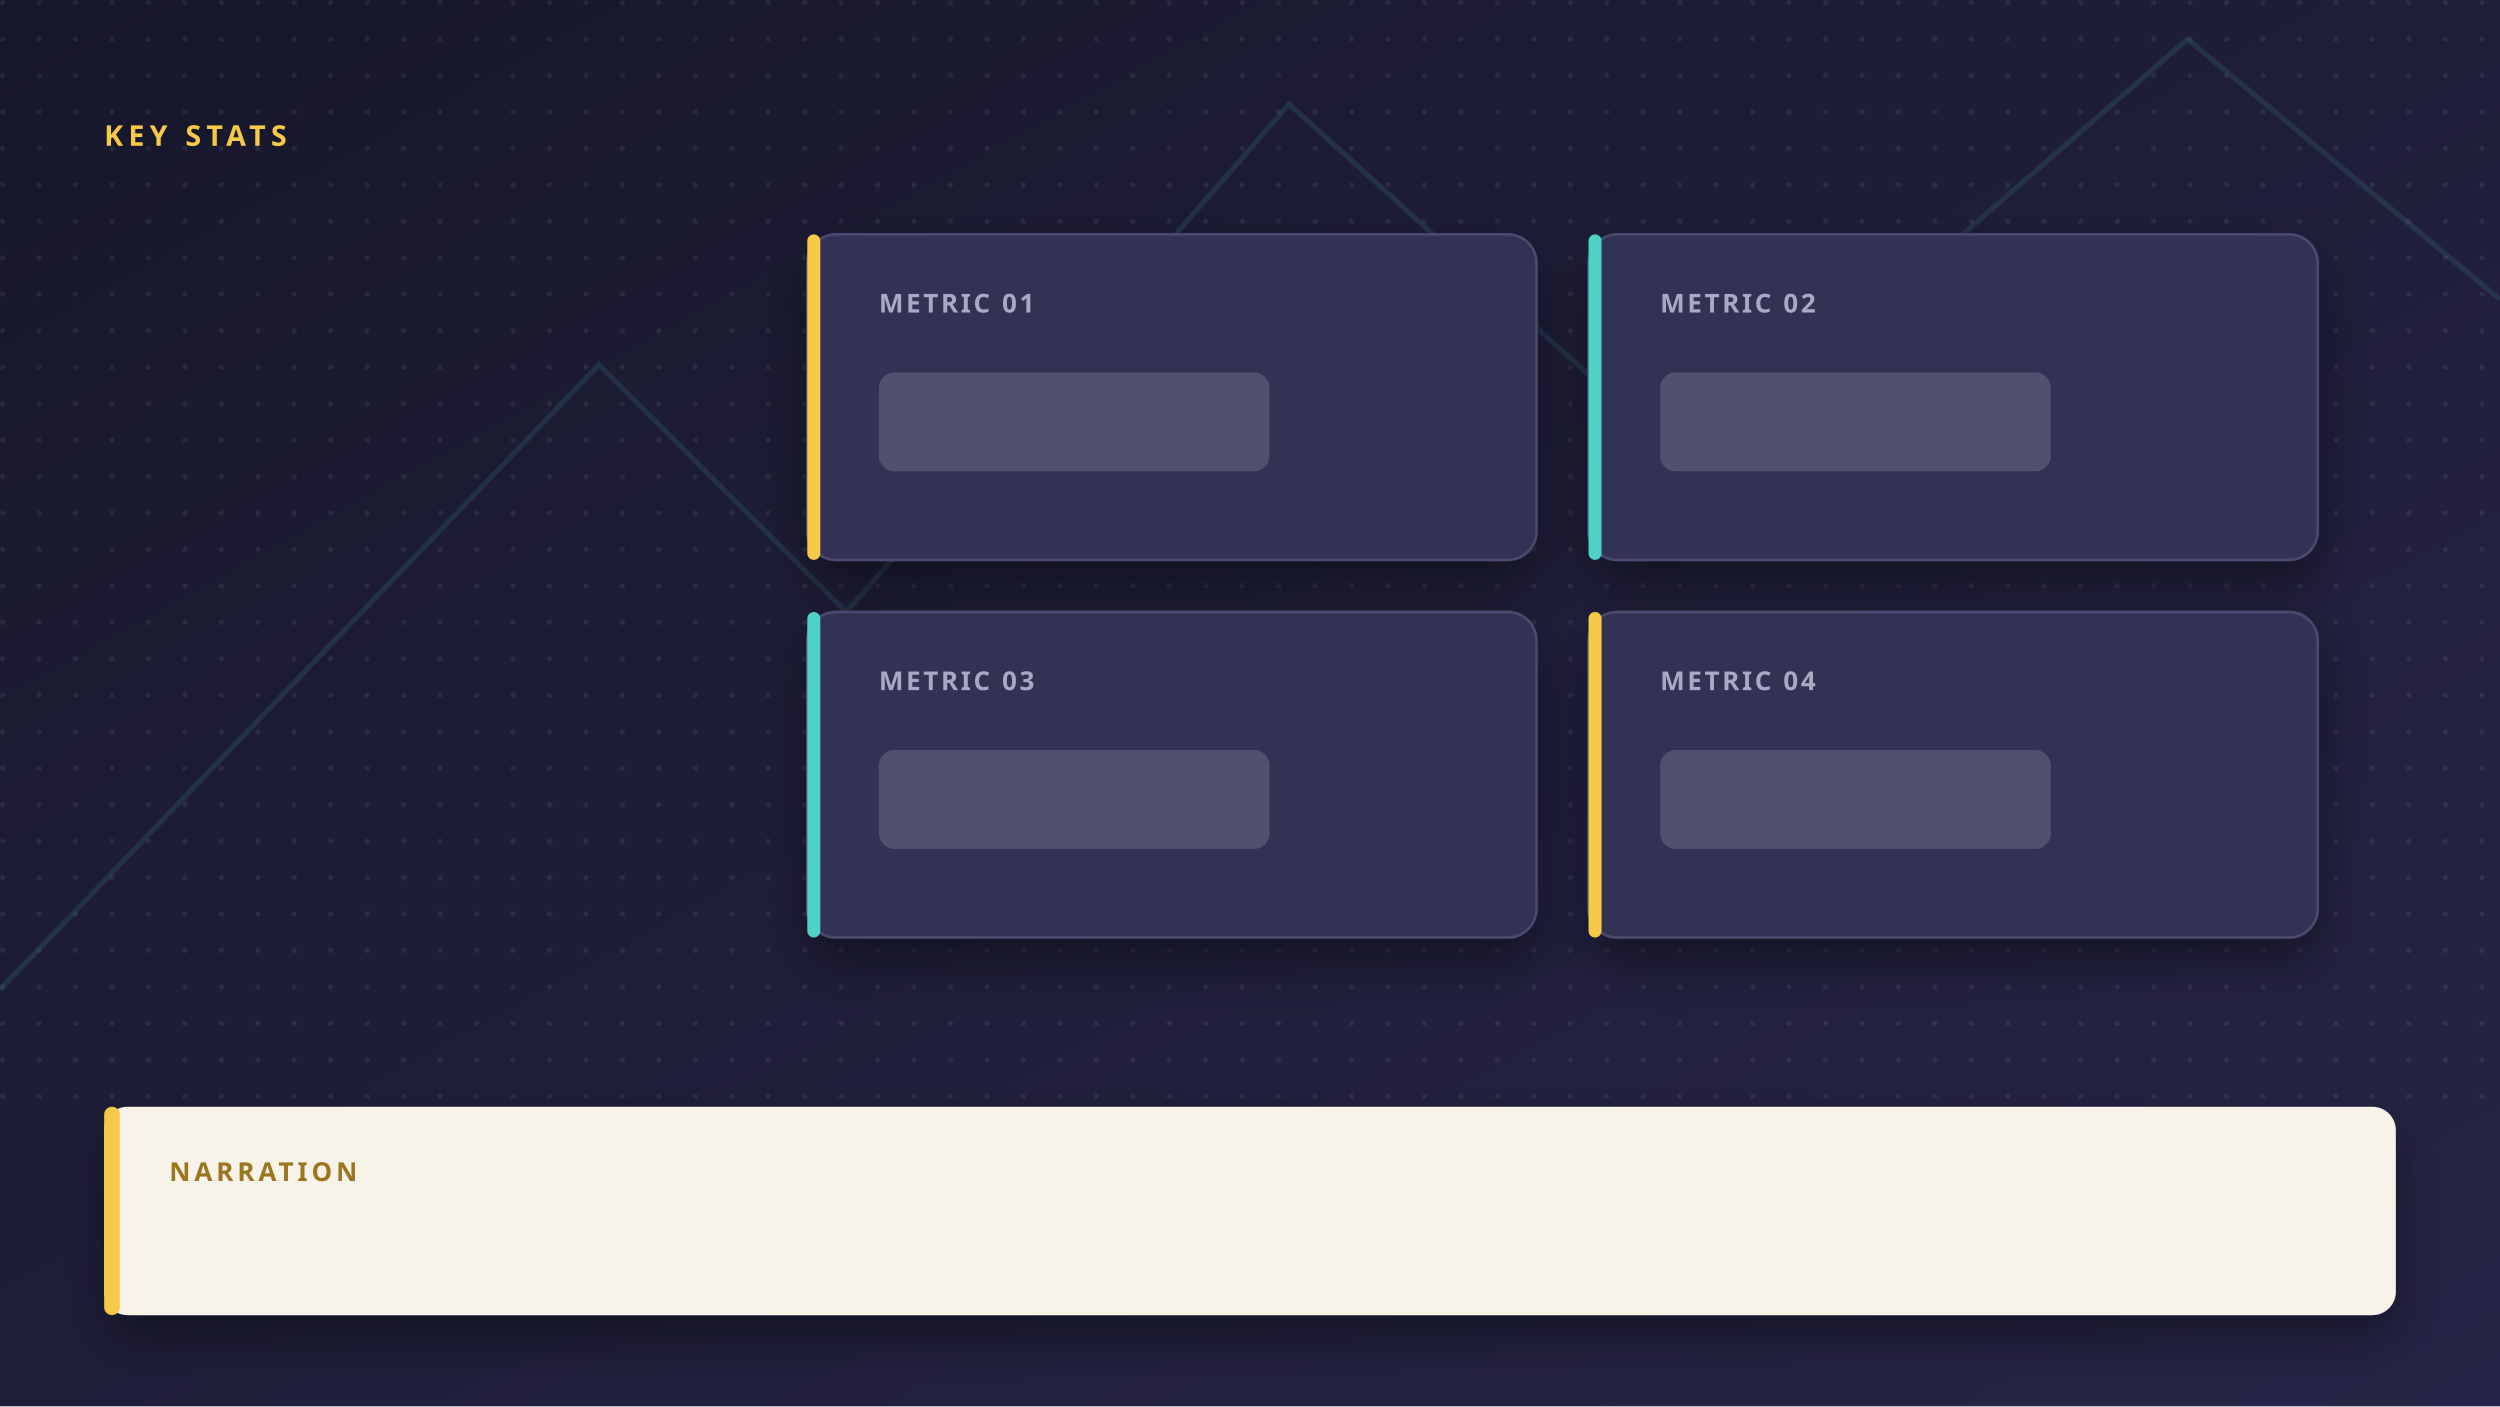
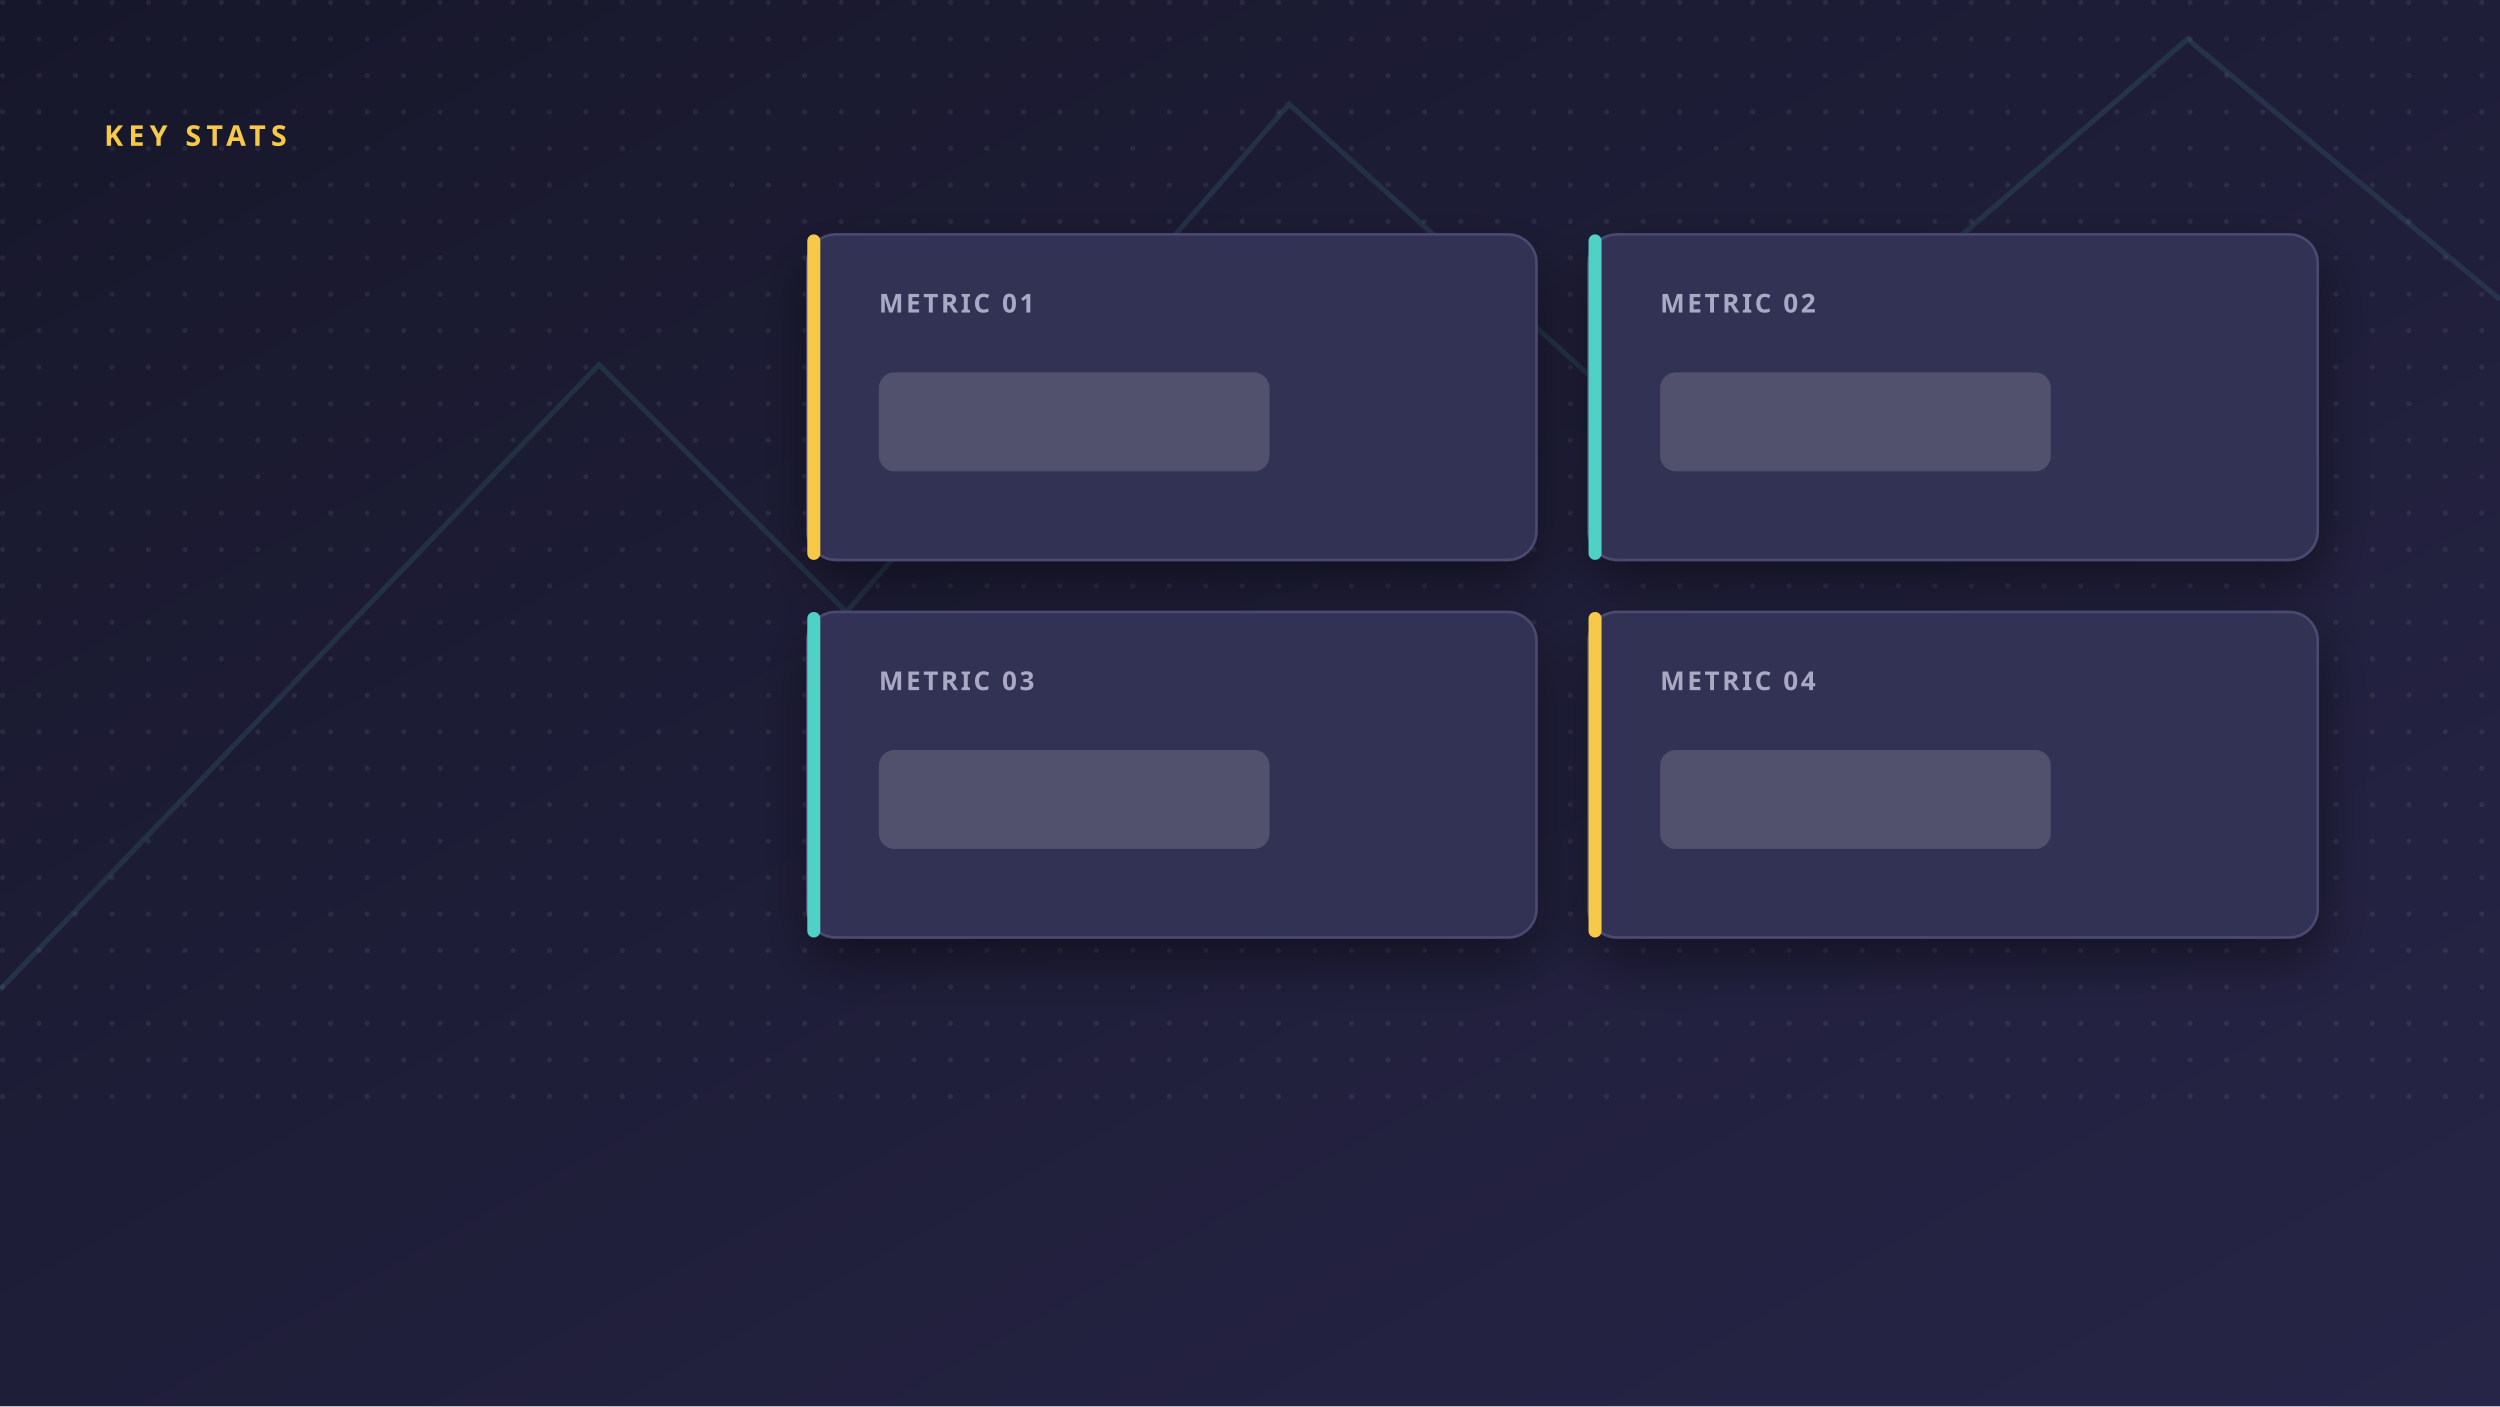
<svg xmlns="http://www.w3.org/2000/svg" viewBox="0 0 1920 1080" width="1920" height="1080">
  <defs>
    <linearGradient id="stats-bg" x2="1" y2="1">
      <stop stop-color="#17172b" />
      <stop offset="1" stop-color="#272547" />
    </linearGradient>
    <linearGradient id="stats-cloud" y2="1">
      <stop stop-color="#fff" />
      <stop offset="1" stop-color="#e7e6f4" />
    </linearGradient>
    <filter id="stats-shadow" x="-20%" y="-20%" width="140%" height="150%">
      <feDropShadow dy="18" stdDeviation="20" flood-color="#05050c" flood-opacity=".42" />
    </filter>
    <pattern id="stats-dots" width="28" height="28" patternUnits="userSpaceOnUse">
      <circle cx="2" cy="2" r="2" fill="#fff" opacity=".07" />
    </pattern>
  </defs>
  <rect width="1920" height="1080" fill="url(#stats-bg)" />
  <rect width="1920" height="850" fill="url(#stats-dots)" />
  <path d="M0 760L460 280 650 470 990 80 1300 360 1680 30 1920 230" fill="none" stroke="#4fd1c5" stroke-width="4" opacity=".12" />
  <text x="80" y="112" fill="#f7c948" font-family="Segoe UI, sans-serif" font-size="22" font-weight="800" letter-spacing="4">KEY STATS</text>
  <g filter="url(#stats-shadow)" fill="#323154" stroke="#4b4a70" stroke-width="2">
    <rect x="620" y="180" width="560" height="250" rx="22" />
    <rect x="1220" y="180" width="560" height="250" rx="22" />
    <rect x="620" y="470" width="560" height="250" rx="22" />
    <rect x="1220" y="470" width="560" height="250" rx="22" />
  </g>
  <g fill="#f7c948">
    <rect x="620" y="180" width="10" height="250" rx="5" />
    <rect x="1220" y="470" width="10" height="250" rx="5" />
  </g>
  <g fill="#4fd1c5">
    <rect x="1220" y="180" width="10" height="250" rx="5" />
    <rect x="620" y="470" width="10" height="250" rx="5" />
  </g>
  <g font-family="Segoe UI, sans-serif" fill="#aaa9c4" font-size="20" font-weight="700" letter-spacing="2">
    <text x="675" y="240">METRIC 01</text>
    <text x="1275" y="240">METRIC 02</text>
    <text x="675" y="530">METRIC 03</text>
    <text x="1275" y="530">METRIC 04</text>
  </g>
  <g fill="#fff" opacity=".15">
    <rect x="675" y="286" width="300" height="76" rx="12" />
    <rect x="1275" y="286" width="300" height="76" rx="12" />
    <rect x="675" y="576" width="300" height="76" rx="12" />
    <rect x="1275" y="576" width="300" height="76" rx="12" />
  </g>
-   <rect x="80" y="850" width="1760" height="160" rx="18" fill="#f7f3e8" filter="url(#stats-shadow)" />
-   <rect x="80" y="850" width="12" height="160" rx="6" fill="#f7c948" />
-   <text x="130" y="907" fill="#9c7521" font-family="Segoe UI, sans-serif" font-size="20" font-weight="800" letter-spacing="3">NARRATION</text>
</svg>
